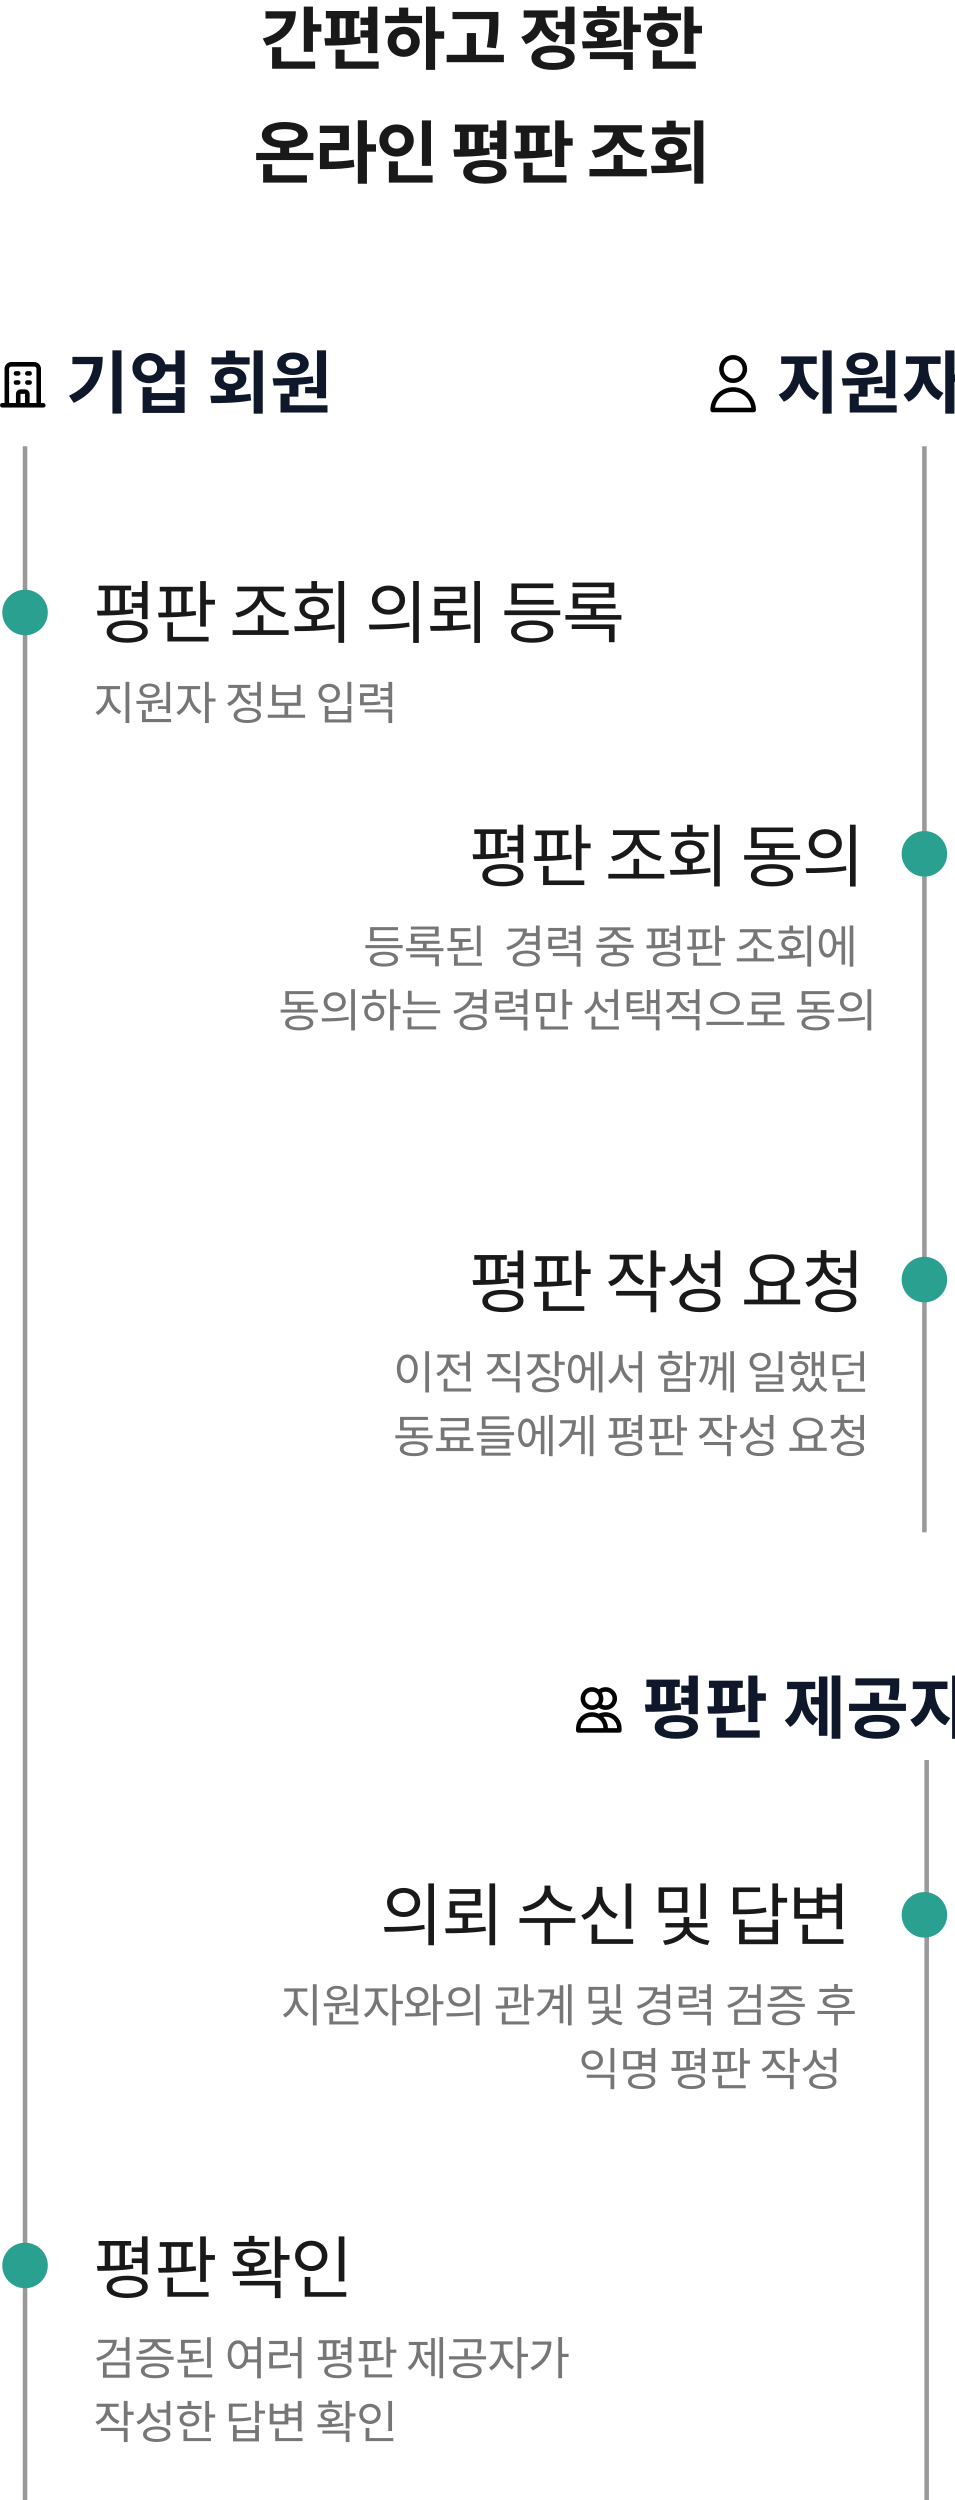
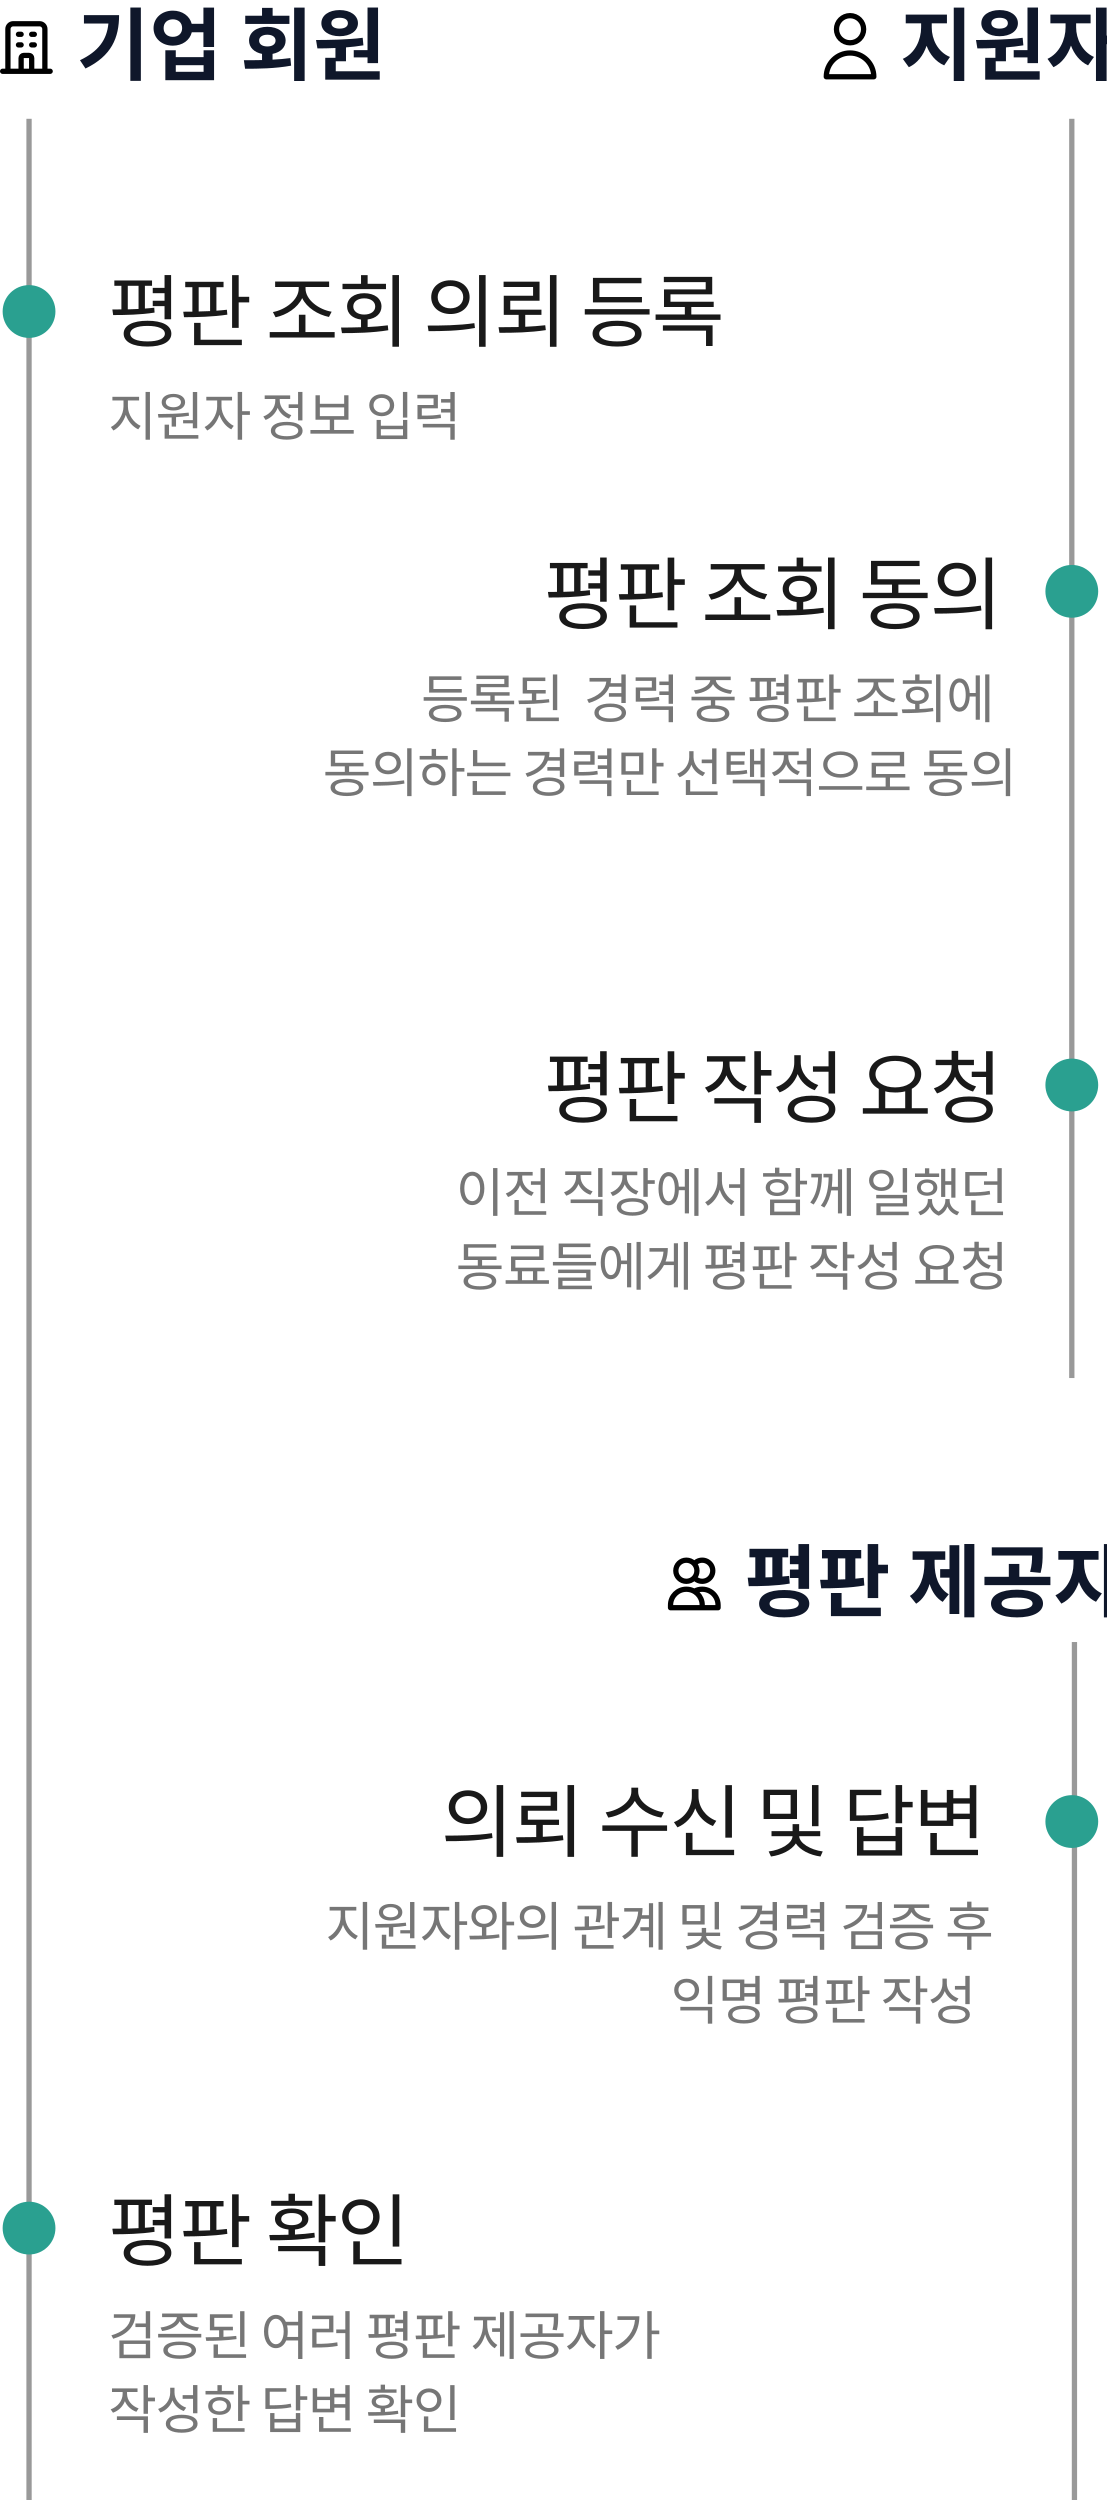
- <svg xmlns="http://www.w3.org/2000/svg" width="419" height="1098" viewBox="0 0 419 1098">
-   <g id="그룹_18566" data-name="그룹 18566" transform="translate(-1304 -1122)">
-     <text id="간편하고_정확한_온라인_평판_조회" data-name="간편하고 정확한 온라인 평판 조회" transform="translate(1510 1150)" fill="#191919" font-size="30" font-family="Pretendard Variable" font-weight="700" letter-spacing="-0.025em">
-       <tspan x="-91.622" y="0">간편하고 정확한</tspan>
-       <tspan x="-94.707" y="50">온라인 평판 조회</tspan>
-     </text>
+ <svg xmlns="http://www.w3.org/2000/svg" width="419" height="947" viewBox="0 0 419 947">
+   <g id="그룹_18566" data-name="그룹 18566" transform="translate(-1304 -1273)">
    <text id="기업_회원" data-name="기업 회원" transform="translate(1333 1301)" fill="#0f172a" font-size="30" font-family="Pretendard Variable" font-weight="600">
      <tspan x="0" y="0">기업 회원</tspan>
    </text>
    <text id="지원자" transform="translate(1645 1301)" fill="#0f172a" font-size="30" font-family="Pretendard Variable" font-weight="600">
      <tspan x="0" y="0">지원자</tspan>
    </text>
    <text id="평판_제공자" data-name="평판 제공자" transform="translate(1586 1883)" fill="#0f172a" font-size="30" font-family="Pretendard Variable" font-weight="600">
      <tspan x="0" y="0">평판 제공자</tspan>
    </text>
    <rect id="사각형_23896" data-name="사각형 23896" width="2" height="902" transform="translate(1314 1318)" fill="#999" />
    <rect id="사각형_23897" data-name="사각형 23897" width="2" height="477" transform="translate(1709 1318)" fill="#999" />
    <rect id="사각형_23898" data-name="사각형 23898" width="2" height="325" transform="translate(1710 1895)" fill="#999" />
    <text id="평판_조회_의뢰_등록" data-name="평판 조회 의뢰 등록" transform="translate(1345 1402)" fill="#191919" font-size="30" font-family="Pretendard Variable" font-weight="500" letter-spacing="-0.025em">
      <tspan x="0" y="0">평판 조회 의뢰 등록</tspan>
    </text>
    <text id="지원자_정보_입력" data-name="지원자 정보 입력" transform="translate(1345 1438)" fill="#767676" font-size="20" font-family="Pretendard Variable" font-weight="500" letter-spacing="-0.025em">
      <tspan x="0" y="0">지원자 정보 입력</tspan>
    </text>
    <text id="검증된_여러_평판_제공자가_작성한_답변_확인" data-name="검증된 여러 평판 제공자가 작성한 답변 확인" transform="translate(1345 2165)" fill="#767676" font-size="20" font-family="Pretendard Variable" font-weight="500" letter-spacing="-0.025em">
      <tspan x="0" y="0">검증된 여러 평판 제공자가</tspan>
      <tspan x="0" y="28">작성한 답변 확인</tspan>
    </text>
    <text id="지원자와의_관계_및_경력_검증_후_익명_평판_작성" data-name="지원자와의 관계 및 경력 검증 후 익명 평판 작성" transform="translate(1668 2010)" fill="#767676" font-size="20" font-family="Pretendard Variable" font-weight="500" letter-spacing="-0.025em">
      <tspan x="-240.72" y="0">지원자와의 관계 및 경력 검증 후</tspan>
      <tspan x="-110.022" y="28">익명 평판 작성</tspan>
    </text>
    <text id="등록된_경력_중_평판_조회에_동의하는_경력만_선택적으로_동의" data-name="등록된  경력 중 평판 조회에  동의하는 경력만 선택적으로 동의" transform="translate(1675 1545)" fill="#767676" font-size="20" font-family="Pretendard Variable" font-weight="500" letter-spacing="-0.025em">
      <tspan x="-211.517" y="0" xml:space="preserve">등록된  경력 중 평판 조회에 </tspan>
      <tspan x="-248.747" y="28">동의하는 경력만 선택적으로 동의</tspan>
    </text>
    <text id="이전_직장에서_함께_일했던_동료들에게_평판_작성_요청" data-name="이전 직장에서 함께 일했던 동료들에게 평판 작성 요청" transform="translate(1675 1732)" fill="#767676" font-size="20" font-family="Pretendard Variable" font-weight="500" letter-spacing="-0.025em">
      <tspan x="-198.369" y="0">이전 직장에서 함께 일했던</tspan>
      <tspan x="-198.369" y="28">동료들에게 평판 작성 요청</tspan>
    </text>
    <text id="평판_조회_동의" data-name="평판 조회 동의" transform="translate(1510 1509)" fill="#191919" font-size="30" font-family="Pretendard Variable" font-weight="500" letter-spacing="-0.025em">
      <tspan x="0" y="0">평판 조회 동의</tspan>
    </text>
    <text id="평판_작성_요청" data-name="평판 작성 요청" transform="translate(1510 1696)" fill="#191919" font-size="30" font-family="Pretendard Variable" font-weight="500" letter-spacing="-0.025em">
      <tspan x="0" y="0">평판 작성 요청</tspan>
    </text>
    <text id="평판_확인" data-name="평판 확인" transform="translate(1345 2129)" fill="#191919" font-size="30" font-family="Pretendard Variable" font-weight="500" letter-spacing="-0.025em">
      <tspan x="0" y="0">평판 확인</tspan>
    </text>
    <text id="의뢰_수신_및_답변" data-name="의뢰 수신 및 답변" transform="translate(1471 1974)" fill="#191919" font-size="30" font-family="Pretendard Variable" font-weight="500" letter-spacing="-0.025em">
      <tspan x="0" y="0">의뢰 수신 및 답변</tspan>
    </text>
    <circle id="타원_62" data-name="타원 62" cx="10" cy="10" r="10" transform="translate(1305 1381)" fill="#2aa090" />
    <circle id="타원_63" data-name="타원 63" cx="10" cy="10" r="10" transform="translate(1305 2107)" fill="#2aa090" />
    <circle id="타원_64" data-name="타원 64" cx="10" cy="10" r="10" transform="translate(1700 1487)" fill="#2aa090" />
    <circle id="타원_74" data-name="타원 74" cx="10" cy="10" r="10" transform="translate(1700 1674)" fill="#2aa090" />
    <circle id="타원_65" data-name="타원 65" cx="10" cy="10" r="10" transform="translate(1700 1953)" fill="#2aa090" />
    <path id="패스_7702" data-name="패스 7702" d="M19,21V5a2,2,0,0,0-2-2H7A2,2,0,0,0,5,5V21m14,0h2m-2,0H14M5,21H3m2,0h5M9,7h1M9,11h1m4-4h1m-1,4h1M10,21V16a1,1,0,0,1,1-1h2a1,1,0,0,1,1,1v5m-4,0h4" transform="translate(1302 1279)" fill="none" stroke="#000" stroke-linecap="round" stroke-linejoin="round" stroke-width="2" />
    <path id="패스_7705" data-name="패스 7705" d="M12,4.354a4,4,0,1,1,0,5.292M15,21H3V20a6,6,0,0,1,12,0Zm0,0h6V20a6,6,0,0,0-9-5.2M13,7A4,4,0,1,1,9,3,4,4,0,0,1,13,7Z" transform="translate(1555 1861)" fill="none" stroke="#000" stroke-linecap="round" stroke-linejoin="round" stroke-width="2" />
    <path id="패스_7704" data-name="패스 7704" d="M19.143,8.143A5.143,5.143,0,1,1,14,3,5.143,5.143,0,0,1,19.143,8.143Zm-5.143,9a9,9,0,0,0-9,9H23a9,9,0,0,0-9-9Z" transform="translate(1612 1275.929)" fill="none" stroke="#000" stroke-linecap="round" stroke-linejoin="round" stroke-width="2" />
  </g>
</svg>
